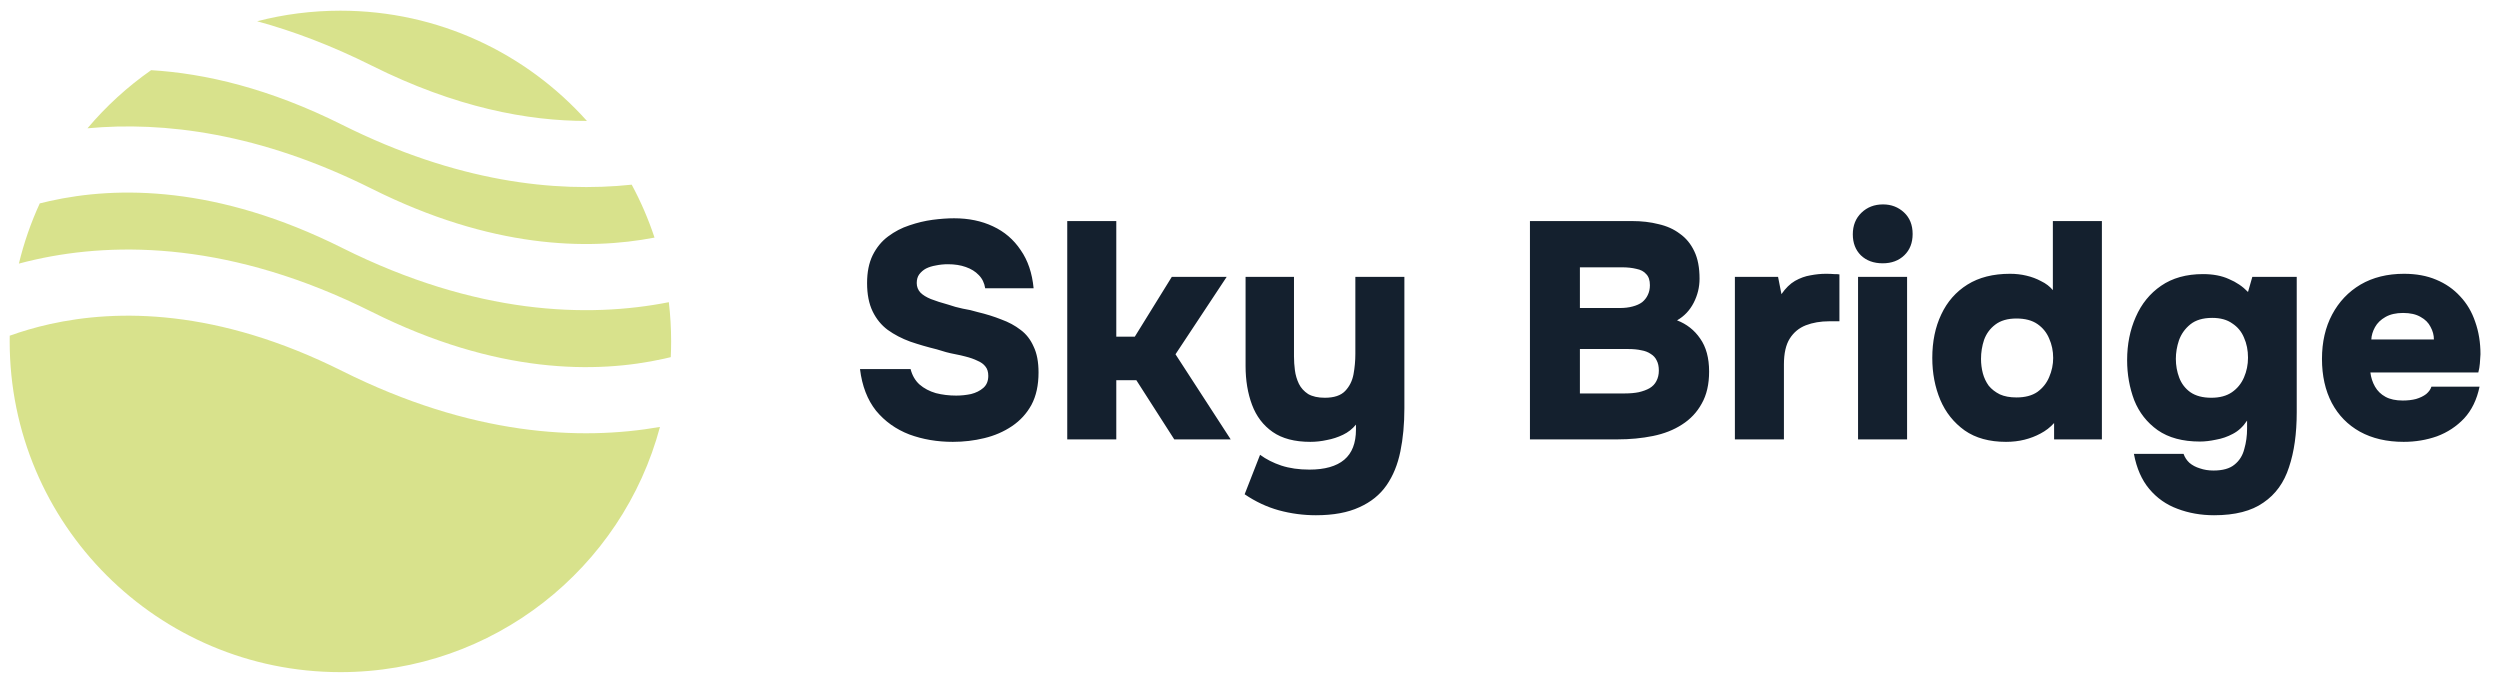
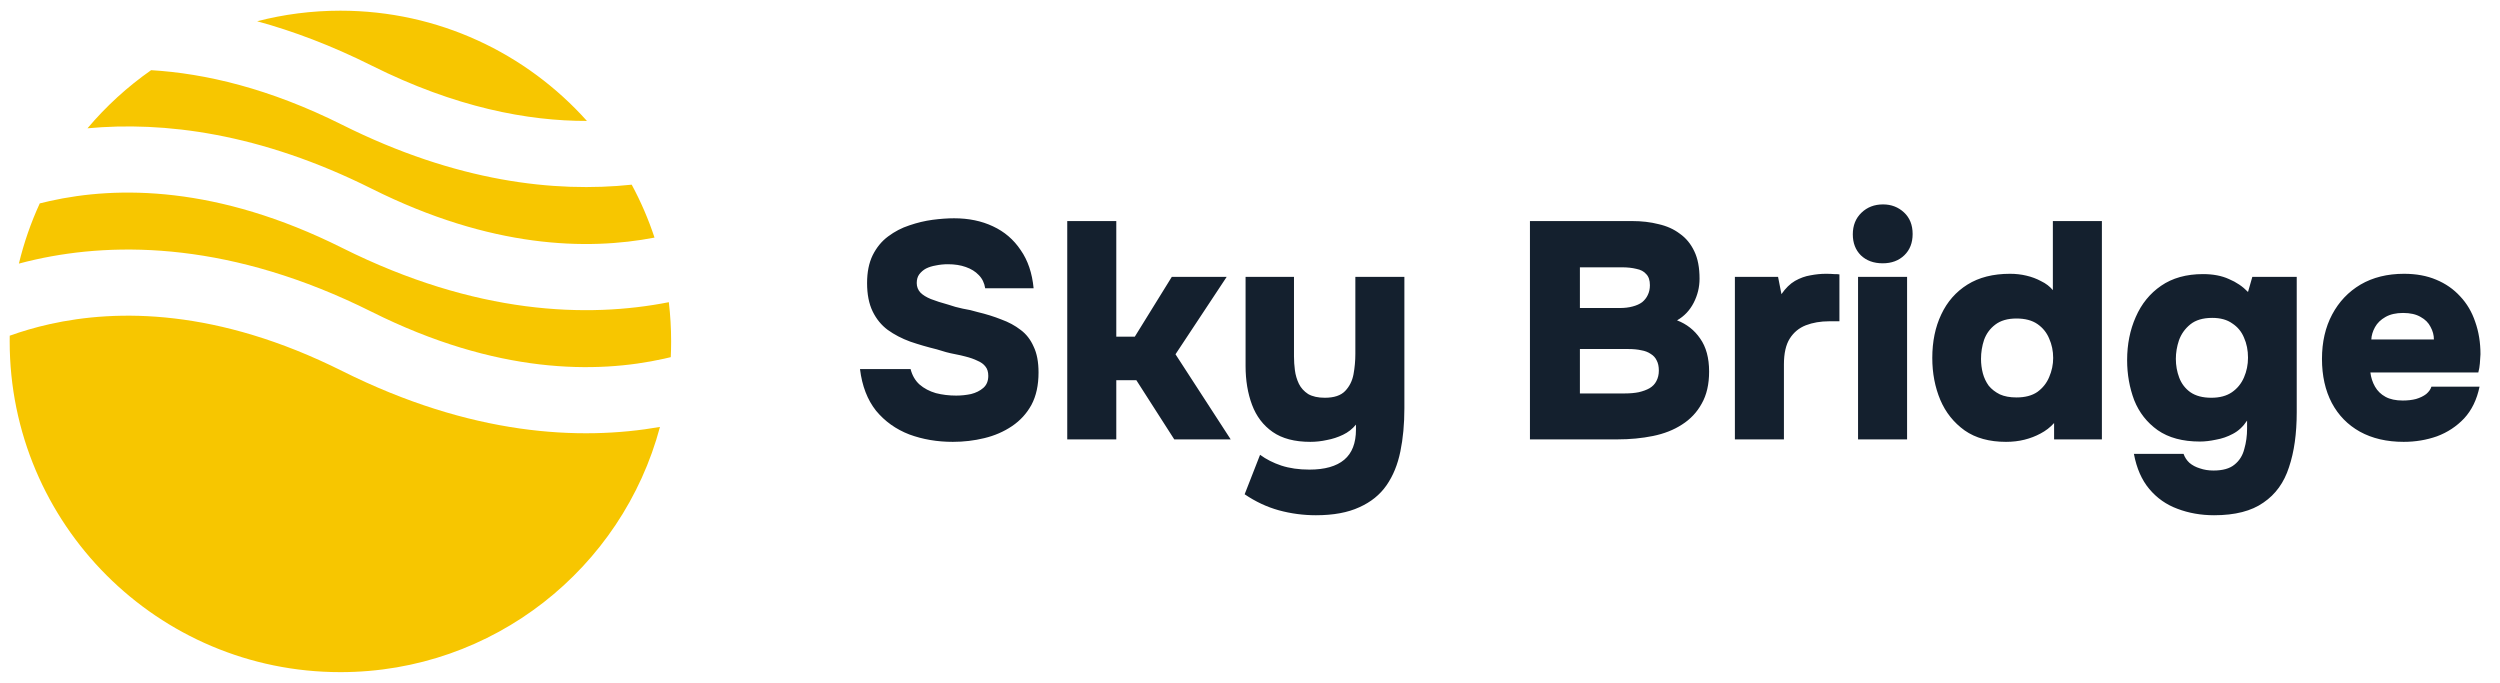
<svg xmlns="http://www.w3.org/2000/svg" width="227" height="62" viewBox="0 0 227 62" fill="none">
  <path d="M86.516 40.12C85.097 40.12 83.781 39.896 82.567 39.448C81.354 38.981 80.346 38.263 79.543 37.292C78.76 36.303 78.274 35.043 78.088 33.512H82.68C82.829 34.091 83.1 34.557 83.492 34.912C83.902 35.267 84.397 35.528 84.975 35.696C85.554 35.845 86.17 35.92 86.823 35.92C87.272 35.92 87.719 35.873 88.168 35.78C88.615 35.668 88.989 35.481 89.287 35.22C89.586 34.959 89.736 34.595 89.736 34.128C89.736 33.773 89.651 33.493 89.484 33.288C89.316 33.064 89.073 32.887 88.755 32.756C88.457 32.607 88.084 32.476 87.635 32.364C87.356 32.289 87.066 32.224 86.767 32.168C86.469 32.112 86.18 32.047 85.9 31.972C85.62 31.897 85.34 31.813 85.059 31.72C84.219 31.515 83.417 31.281 82.651 31.02C81.886 30.74 81.205 30.385 80.608 29.956C80.029 29.527 79.572 28.967 79.236 28.276C78.9 27.585 78.731 26.727 78.731 25.7C78.731 24.711 78.9 23.871 79.236 23.18C79.59 22.471 80.057 21.901 80.635 21.472C81.233 21.024 81.877 20.688 82.567 20.464C83.277 20.221 83.977 20.053 84.668 19.96C85.377 19.867 86.03 19.82 86.627 19.82C87.953 19.82 89.129 20.063 90.156 20.548C91.201 21.033 92.041 21.752 92.675 22.704C93.329 23.637 93.721 24.795 93.852 26.176H89.456C89.381 25.691 89.185 25.289 88.868 24.972C88.569 24.655 88.177 24.412 87.692 24.244C87.225 24.076 86.683 23.992 86.067 23.992C85.694 23.992 85.33 24.029 84.975 24.104C84.639 24.16 84.341 24.253 84.079 24.384C83.837 24.515 83.632 24.692 83.463 24.916C83.314 25.121 83.24 25.383 83.24 25.7C83.24 26.036 83.352 26.325 83.576 26.568C83.799 26.792 84.117 26.988 84.528 27.156C84.957 27.324 85.48 27.492 86.096 27.66C86.525 27.809 86.963 27.931 87.412 28.024C87.878 28.099 88.326 28.201 88.755 28.332C89.54 28.519 90.258 28.743 90.912 29.004C91.584 29.247 92.171 29.564 92.675 29.956C93.18 30.329 93.572 30.833 93.852 31.468C94.15 32.084 94.299 32.868 94.299 33.82C94.299 34.977 94.085 35.957 93.656 36.76C93.226 37.544 92.638 38.188 91.891 38.692C91.145 39.196 90.305 39.56 89.371 39.784C88.457 40.008 87.505 40.12 86.516 40.12ZM96.906 39.896V20.072H101.359V30.572H103.039L106.399 25.14H111.383L106.735 32.168L111.747 39.896H106.623L103.179 34.52H101.359V39.896H96.906ZM119.482 46.784C118.343 46.784 117.223 46.635 116.122 46.336C115.039 46.037 114.003 45.552 113.014 44.88L114.414 41.296C114.974 41.707 115.618 42.033 116.346 42.276C117.093 42.519 117.942 42.64 118.894 42.64C120.294 42.64 121.349 42.341 122.058 41.744C122.767 41.147 123.122 40.232 123.122 39V38.552C122.805 38.944 122.413 39.252 121.946 39.476C121.479 39.7 120.994 39.859 120.49 39.952C119.986 40.064 119.482 40.12 118.978 40.12C117.559 40.12 116.421 39.821 115.562 39.224C114.703 38.627 114.078 37.805 113.686 36.76C113.294 35.715 113.098 34.539 113.098 33.232V25.14H117.494V32.364C117.494 32.775 117.522 33.195 117.578 33.624C117.634 34.053 117.755 34.464 117.942 34.856C118.129 35.229 118.409 35.537 118.782 35.78C119.174 36.004 119.678 36.116 120.294 36.116C121.134 36.116 121.75 35.911 122.142 35.5C122.534 35.089 122.786 34.585 122.898 33.988C123.01 33.372 123.066 32.756 123.066 32.14V25.14H127.518V37.068C127.518 38.505 127.397 39.812 127.154 40.988C126.911 42.183 126.491 43.209 125.894 44.068C125.297 44.927 124.475 45.589 123.43 46.056C122.385 46.541 121.069 46.784 119.482 46.784ZM138.919 39.896V20.072H148.187C149.064 20.072 149.867 20.165 150.595 20.352C151.342 20.52 151.986 20.809 152.527 21.22C153.087 21.612 153.526 22.144 153.843 22.816C154.16 23.469 154.319 24.3 154.319 25.308C154.319 26.073 154.142 26.801 153.787 27.492C153.432 28.183 152.928 28.715 152.275 29.088C153.152 29.424 153.852 29.975 154.375 30.74C154.916 31.505 155.187 32.504 155.187 33.736C155.187 34.893 154.963 35.864 154.515 36.648C154.086 37.432 153.488 38.067 152.723 38.552C151.976 39.037 151.099 39.383 150.091 39.588C149.083 39.793 148.01 39.896 146.871 39.896H138.919ZM143.455 35.724H147.543C148.01 35.724 148.43 35.687 148.803 35.612C149.195 35.519 149.522 35.397 149.783 35.248C150.063 35.08 150.268 34.865 150.399 34.604C150.548 34.324 150.623 34.007 150.623 33.652C150.623 33.279 150.558 32.971 150.427 32.728C150.315 32.485 150.138 32.289 149.895 32.14C149.652 31.972 149.363 31.86 149.027 31.804C148.691 31.729 148.308 31.692 147.879 31.692H143.455V35.724ZM143.455 27.968H147.067C147.515 27.968 147.907 27.921 148.243 27.828C148.598 27.735 148.887 27.604 149.111 27.436C149.335 27.249 149.503 27.035 149.615 26.792C149.746 26.531 149.811 26.232 149.811 25.896C149.811 25.448 149.699 25.112 149.475 24.888C149.27 24.645 148.971 24.487 148.579 24.412C148.206 24.319 147.767 24.272 147.263 24.272H143.455V27.968ZM157.528 39.896V25.14H161.448L161.756 26.708C162.129 26.167 162.54 25.765 162.988 25.504C163.454 25.243 163.921 25.075 164.388 25C164.873 24.907 165.34 24.86 165.788 24.86C166.068 24.86 166.32 24.869 166.544 24.888C166.786 24.888 166.945 24.897 167.02 24.916V29.172H166.096C165.312 29.172 164.602 29.293 163.968 29.536C163.352 29.779 162.866 30.18 162.512 30.74C162.157 31.3 161.98 32.084 161.98 33.092V39.896H157.528ZM168.711 39.896V25.14H173.163V39.896H168.711ZM170.951 23.908C170.13 23.908 169.467 23.665 168.963 23.18C168.478 22.695 168.235 22.06 168.235 21.276C168.235 20.473 168.497 19.82 169.019 19.316C169.542 18.812 170.195 18.56 170.979 18.56C171.726 18.56 172.361 18.803 172.883 19.288C173.406 19.773 173.667 20.427 173.667 21.248C173.667 22.051 173.415 22.695 172.911 23.18C172.407 23.665 171.754 23.908 170.951 23.908ZM182.144 40.12C180.632 40.12 179.381 39.775 178.392 39.084C177.403 38.375 176.665 37.451 176.18 36.312C175.695 35.155 175.452 33.885 175.452 32.504C175.452 31.011 175.723 29.695 176.264 28.556C176.805 27.399 177.599 26.493 178.644 25.84C179.689 25.187 180.977 24.86 182.508 24.86C183.031 24.86 183.525 24.916 183.992 25.028C184.477 25.14 184.925 25.308 185.336 25.532C185.765 25.737 186.12 26.008 186.4 26.344V20.072H190.852V39.896H186.512V38.412C186.157 38.804 185.747 39.121 185.28 39.364C184.832 39.607 184.347 39.793 183.824 39.924C183.301 40.055 182.741 40.12 182.144 40.12ZM183.096 36.088C183.88 36.088 184.515 35.92 185 35.584C185.485 35.229 185.84 34.781 186.064 34.24C186.307 33.68 186.428 33.101 186.428 32.504C186.428 31.869 186.307 31.281 186.064 30.74C185.84 30.199 185.485 29.76 185 29.424C184.515 29.088 183.88 28.92 183.096 28.92C182.293 28.92 181.649 29.107 181.164 29.48C180.697 29.835 180.361 30.292 180.156 30.852C179.969 31.412 179.876 31.991 179.876 32.588C179.876 33.036 179.932 33.475 180.044 33.904C180.156 34.315 180.333 34.688 180.576 35.024C180.837 35.341 181.173 35.603 181.584 35.808C181.995 35.995 182.499 36.088 183.096 36.088ZM201.039 46.784C199.845 46.784 198.734 46.588 197.707 46.196C196.699 45.823 195.85 45.225 195.159 44.404C194.469 43.583 194.002 42.519 193.759 41.212H198.267C198.379 41.529 198.557 41.8 198.799 42.024C199.061 42.248 199.378 42.416 199.751 42.528C200.125 42.659 200.535 42.724 200.983 42.724C201.823 42.724 202.458 42.547 202.887 42.192C203.335 41.837 203.634 41.361 203.783 40.764C203.951 40.185 204.035 39.569 204.035 38.916V38.188C203.681 38.729 203.251 39.131 202.747 39.392C202.262 39.653 201.749 39.831 201.207 39.924C200.685 40.036 200.199 40.092 199.751 40.092C198.183 40.092 196.905 39.747 195.915 39.056C194.945 38.365 194.235 37.46 193.787 36.34C193.358 35.201 193.143 33.988 193.143 32.7C193.143 31.263 193.405 29.956 193.927 28.78C194.45 27.585 195.215 26.643 196.223 25.952C197.25 25.243 198.519 24.888 200.031 24.888C200.946 24.888 201.73 25.037 202.383 25.336C203.055 25.616 203.634 26.008 204.119 26.512L204.511 25.14H208.543V37.432C208.543 39.373 208.31 41.035 207.843 42.416C207.395 43.816 206.621 44.889 205.519 45.636C204.437 46.401 202.943 46.784 201.039 46.784ZM200.787 36.116C201.553 36.116 202.178 35.948 202.663 35.612C203.149 35.276 203.513 34.828 203.755 34.268C203.998 33.708 204.119 33.111 204.119 32.476C204.119 31.804 203.998 31.197 203.755 30.656C203.531 30.115 203.177 29.685 202.691 29.368C202.225 29.032 201.618 28.864 200.871 28.864C200.031 28.864 199.369 29.06 198.883 29.452C198.398 29.844 198.053 30.329 197.847 30.908C197.661 31.468 197.567 32.028 197.567 32.588C197.567 33.185 197.67 33.755 197.875 34.296C198.081 34.837 198.417 35.276 198.883 35.612C199.369 35.948 200.003 36.116 200.787 36.116ZM218.255 40.12C216.724 40.12 215.399 39.812 214.279 39.196C213.177 38.58 212.328 37.712 211.731 36.592C211.133 35.453 210.835 34.119 210.835 32.588C210.835 31.057 211.143 29.713 211.759 28.556C212.375 27.399 213.233 26.493 214.335 25.84C215.455 25.187 216.771 24.86 218.283 24.86C219.384 24.86 220.355 25.037 221.195 25.392C222.053 25.747 222.781 26.251 223.379 26.904C223.995 27.557 224.452 28.332 224.751 29.228C225.068 30.124 225.227 31.104 225.227 32.168C225.208 32.448 225.189 32.728 225.171 33.008C225.152 33.269 225.105 33.54 225.031 33.82H215.231C215.287 34.287 215.427 34.716 215.651 35.108C215.875 35.5 216.192 35.808 216.603 36.032C217.013 36.256 217.536 36.368 218.171 36.368C218.619 36.368 219.02 36.321 219.375 36.228C219.748 36.116 220.056 35.967 220.299 35.78C220.541 35.575 220.7 35.351 220.775 35.108H225.143C224.9 36.284 224.433 37.245 223.743 37.992C223.052 38.72 222.231 39.261 221.279 39.616C220.327 39.952 219.319 40.12 218.255 40.12ZM215.315 30.824H220.999C220.999 30.432 220.896 30.049 220.691 29.676C220.504 29.303 220.205 29.004 219.795 28.78C219.384 28.537 218.852 28.416 218.199 28.416C217.564 28.416 217.032 28.537 216.603 28.78C216.173 29.023 215.856 29.331 215.651 29.704C215.445 30.077 215.333 30.451 215.315 30.824Z" fill="#14202E" />
-   <path fill-rule="evenodd" clip-rule="evenodd" d="M13.721 6.372C11.573 7.874 9.63 9.65 7.944 11.649C14.835 11.009 23.589 12.054 33.753 17.136C44.607 22.563 53.347 22.746 59.43 21.573C58.878 19.902 58.183 18.296 57.36 16.769C50.397 17.504 41.471 16.532 31.067 11.33C24.461 8.027 18.638 6.667 13.721 6.372ZM53.292 10.98C47.794 4.836 39.803 0.97 30.909 0.97C28.297 0.97 25.763 1.303 23.347 1.93C26.619 2.823 30.095 4.129 33.753 5.958C41.37 9.767 47.946 10.993 53.292 10.98ZM60.73 27.439C53.382 28.89 43.234 28.592 31.067 22.508C19.693 16.821 10.639 16.892 4.533 18.249C4.218 18.319 3.91 18.393 3.61 18.469C2.811 20.208 2.173 22.036 1.715 23.935C2.204 23.804 2.709 23.68 3.231 23.564C10.638 21.918 21.104 21.989 33.753 28.314C45.128 34.001 54.182 33.93 60.288 32.573C60.497 32.526 60.703 32.478 60.906 32.429C60.928 31.955 60.939 31.479 60.939 31C60.939 29.795 60.868 28.607 60.73 27.439ZM59.925 38.766C52.648 40.038 42.796 39.55 31.067 33.686C19.693 27.998 10.639 28.07 4.533 29.427C3.178 29.728 1.959 30.095 0.883 30.482C0.88 30.654 0.879 30.827 0.879 31C0.879 47.585 14.324 61.03 30.909 61.03C44.808 61.03 56.502 51.587 59.925 38.766Z" fill="#D8E28C" />
+   <path fill-rule="evenodd" clip-rule="evenodd" d="M13.721 6.372C11.573 7.874 9.63 9.65 7.944 11.649C14.835 11.009 23.589 12.054 33.753 17.136C44.607 22.563 53.347 22.746 59.43 21.573C58.878 19.902 58.183 18.296 57.36 16.769C50.397 17.504 41.471 16.532 31.067 11.33C24.461 8.027 18.638 6.667 13.721 6.372ZM53.292 10.98C47.794 4.836 39.803 0.97 30.909 0.97C28.297 0.97 25.763 1.303 23.347 1.93C26.619 2.823 30.095 4.129 33.753 5.958C41.37 9.767 47.946 10.993 53.292 10.98ZM60.73 27.439C53.382 28.89 43.234 28.592 31.067 22.508C19.693 16.821 10.639 16.892 4.533 18.249C4.218 18.319 3.91 18.393 3.61 18.469C2.811 20.208 2.173 22.036 1.715 23.935C2.204 23.804 2.709 23.68 3.231 23.564C10.638 21.918 21.104 21.989 33.753 28.314C45.128 34.001 54.182 33.93 60.288 32.573C60.497 32.526 60.703 32.478 60.906 32.429C60.928 31.955 60.939 31.479 60.939 31C60.939 29.795 60.868 28.607 60.73 27.439ZM59.925 38.766C52.648 40.038 42.796 39.55 31.067 33.686C19.693 27.998 10.639 28.07 4.533 29.427C3.178 29.728 1.959 30.095 0.883 30.482C0.88 30.654 0.879 30.827 0.879 31C0.879 47.585 14.324 61.03 30.909 61.03C44.808 61.03 56.502 51.587 59.925 38.766Z" fill="#F7C600" />
</svg>
